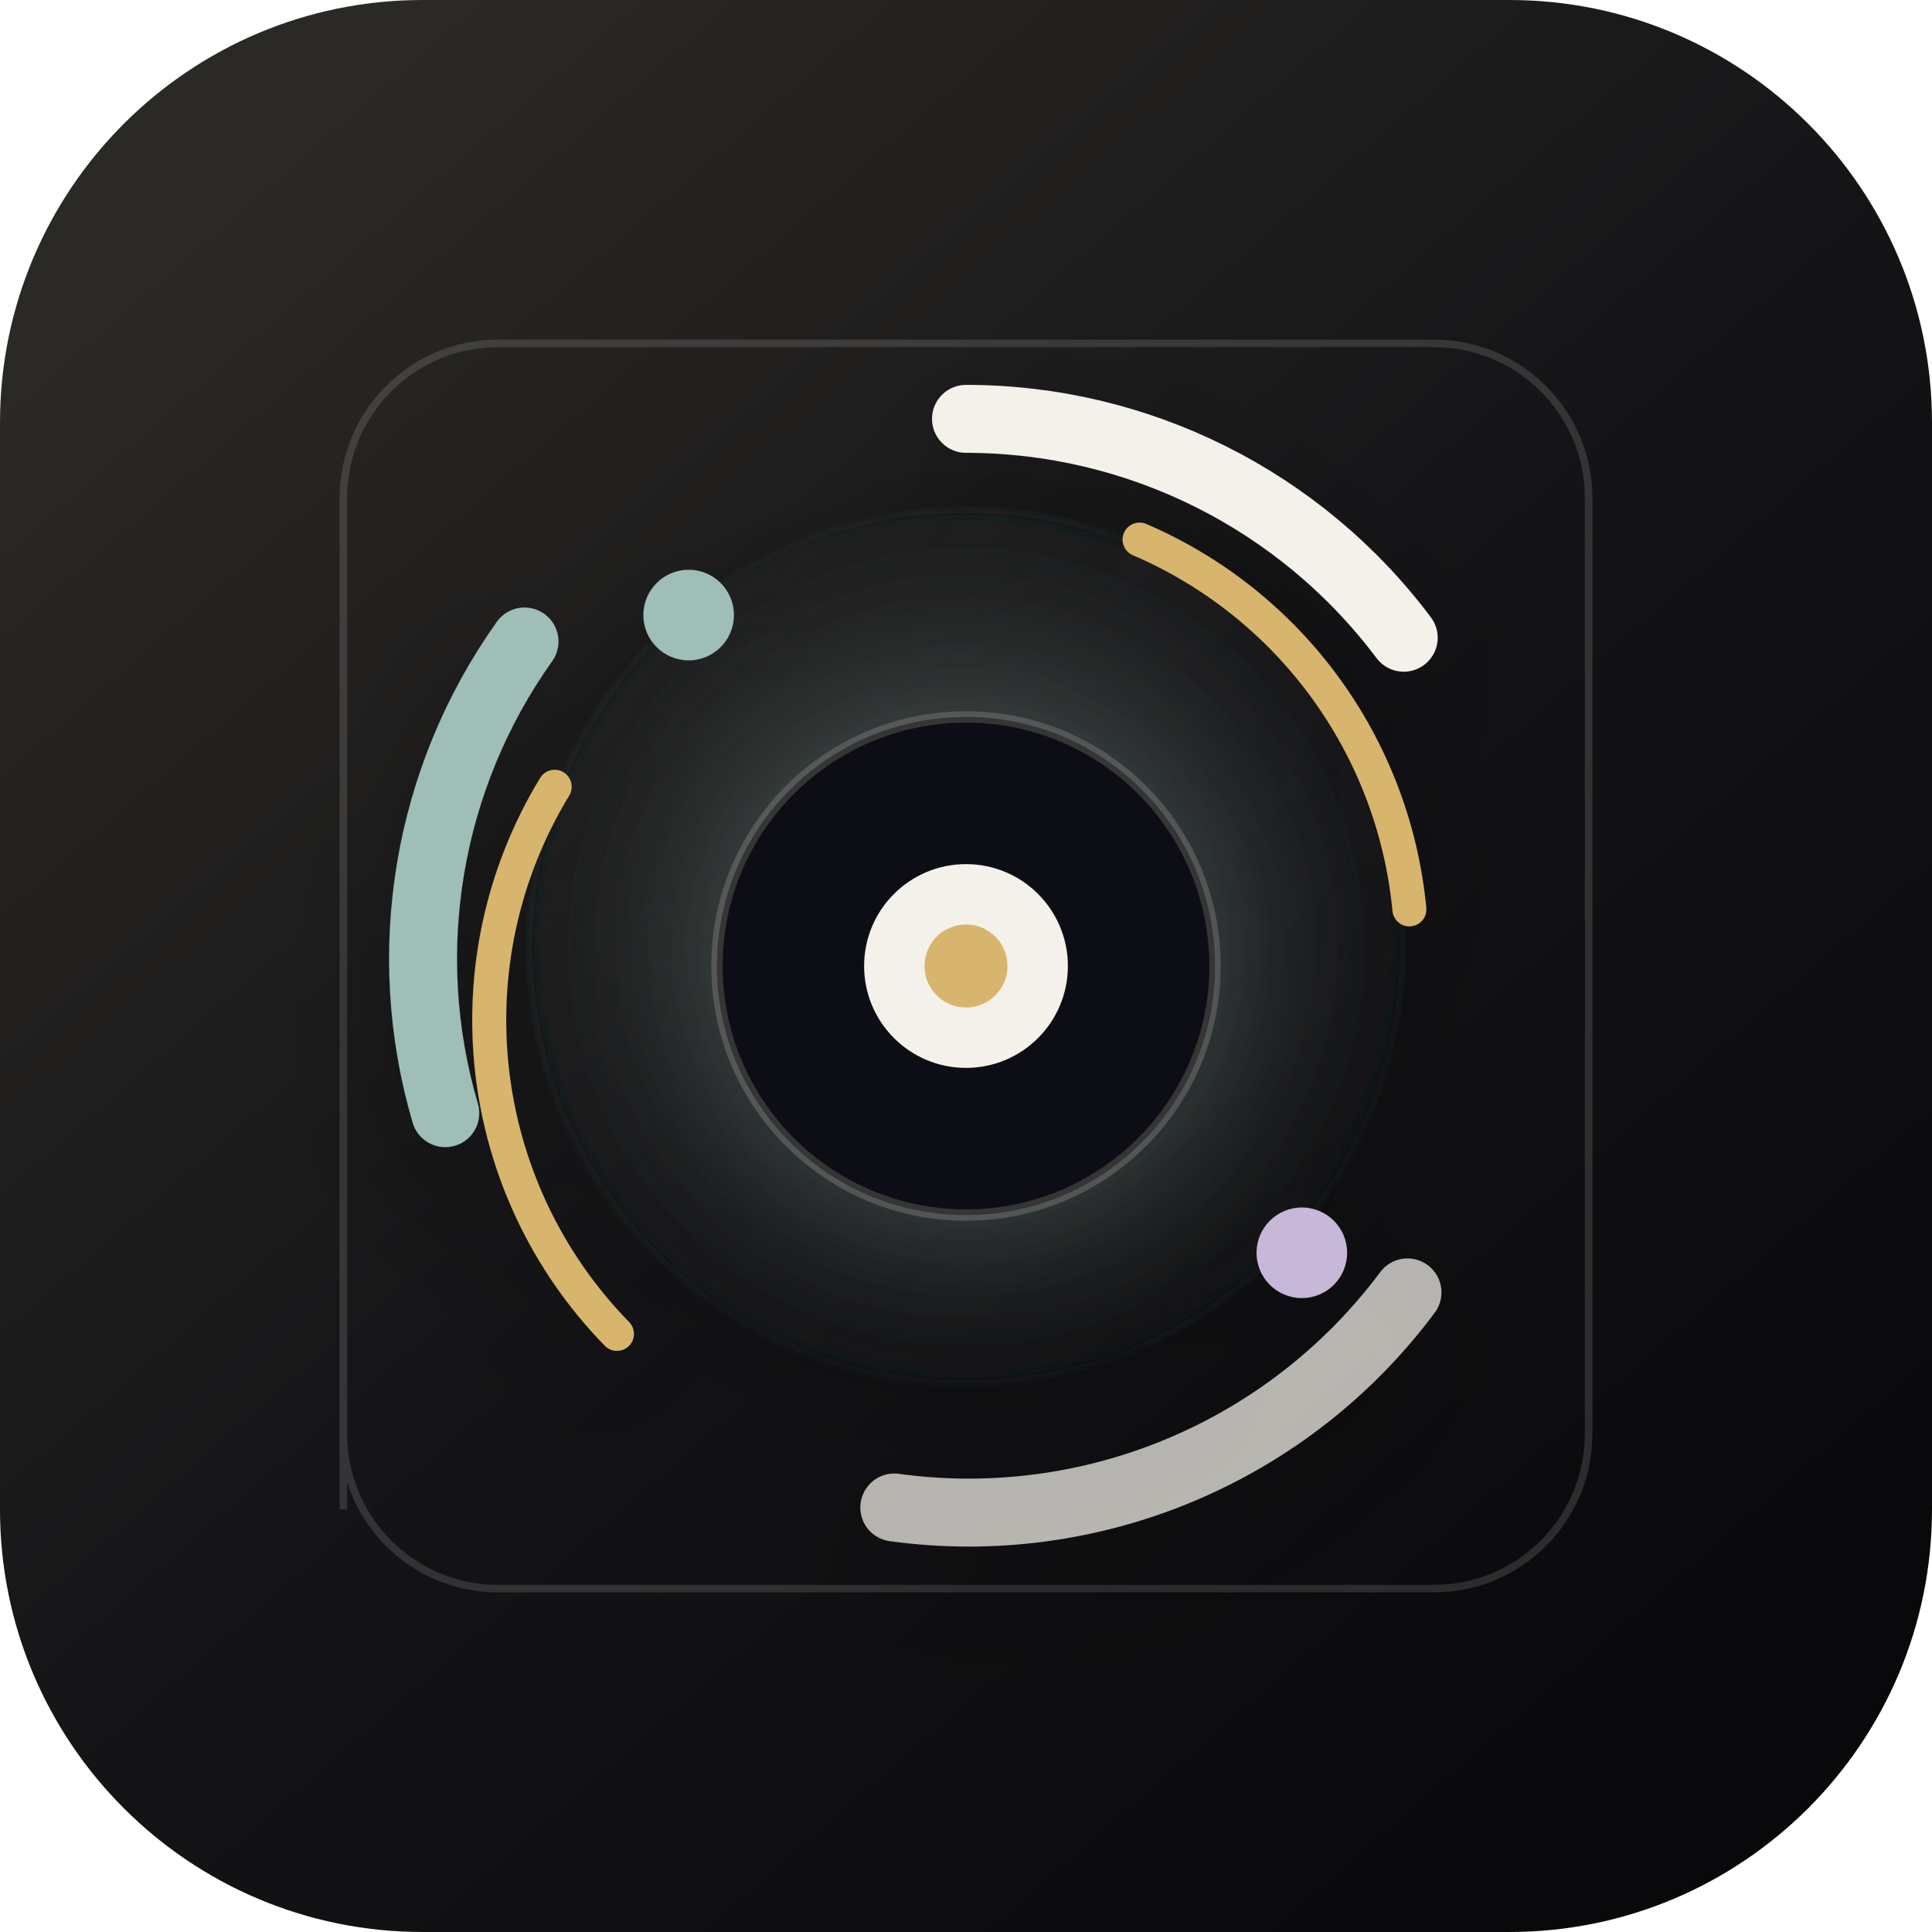
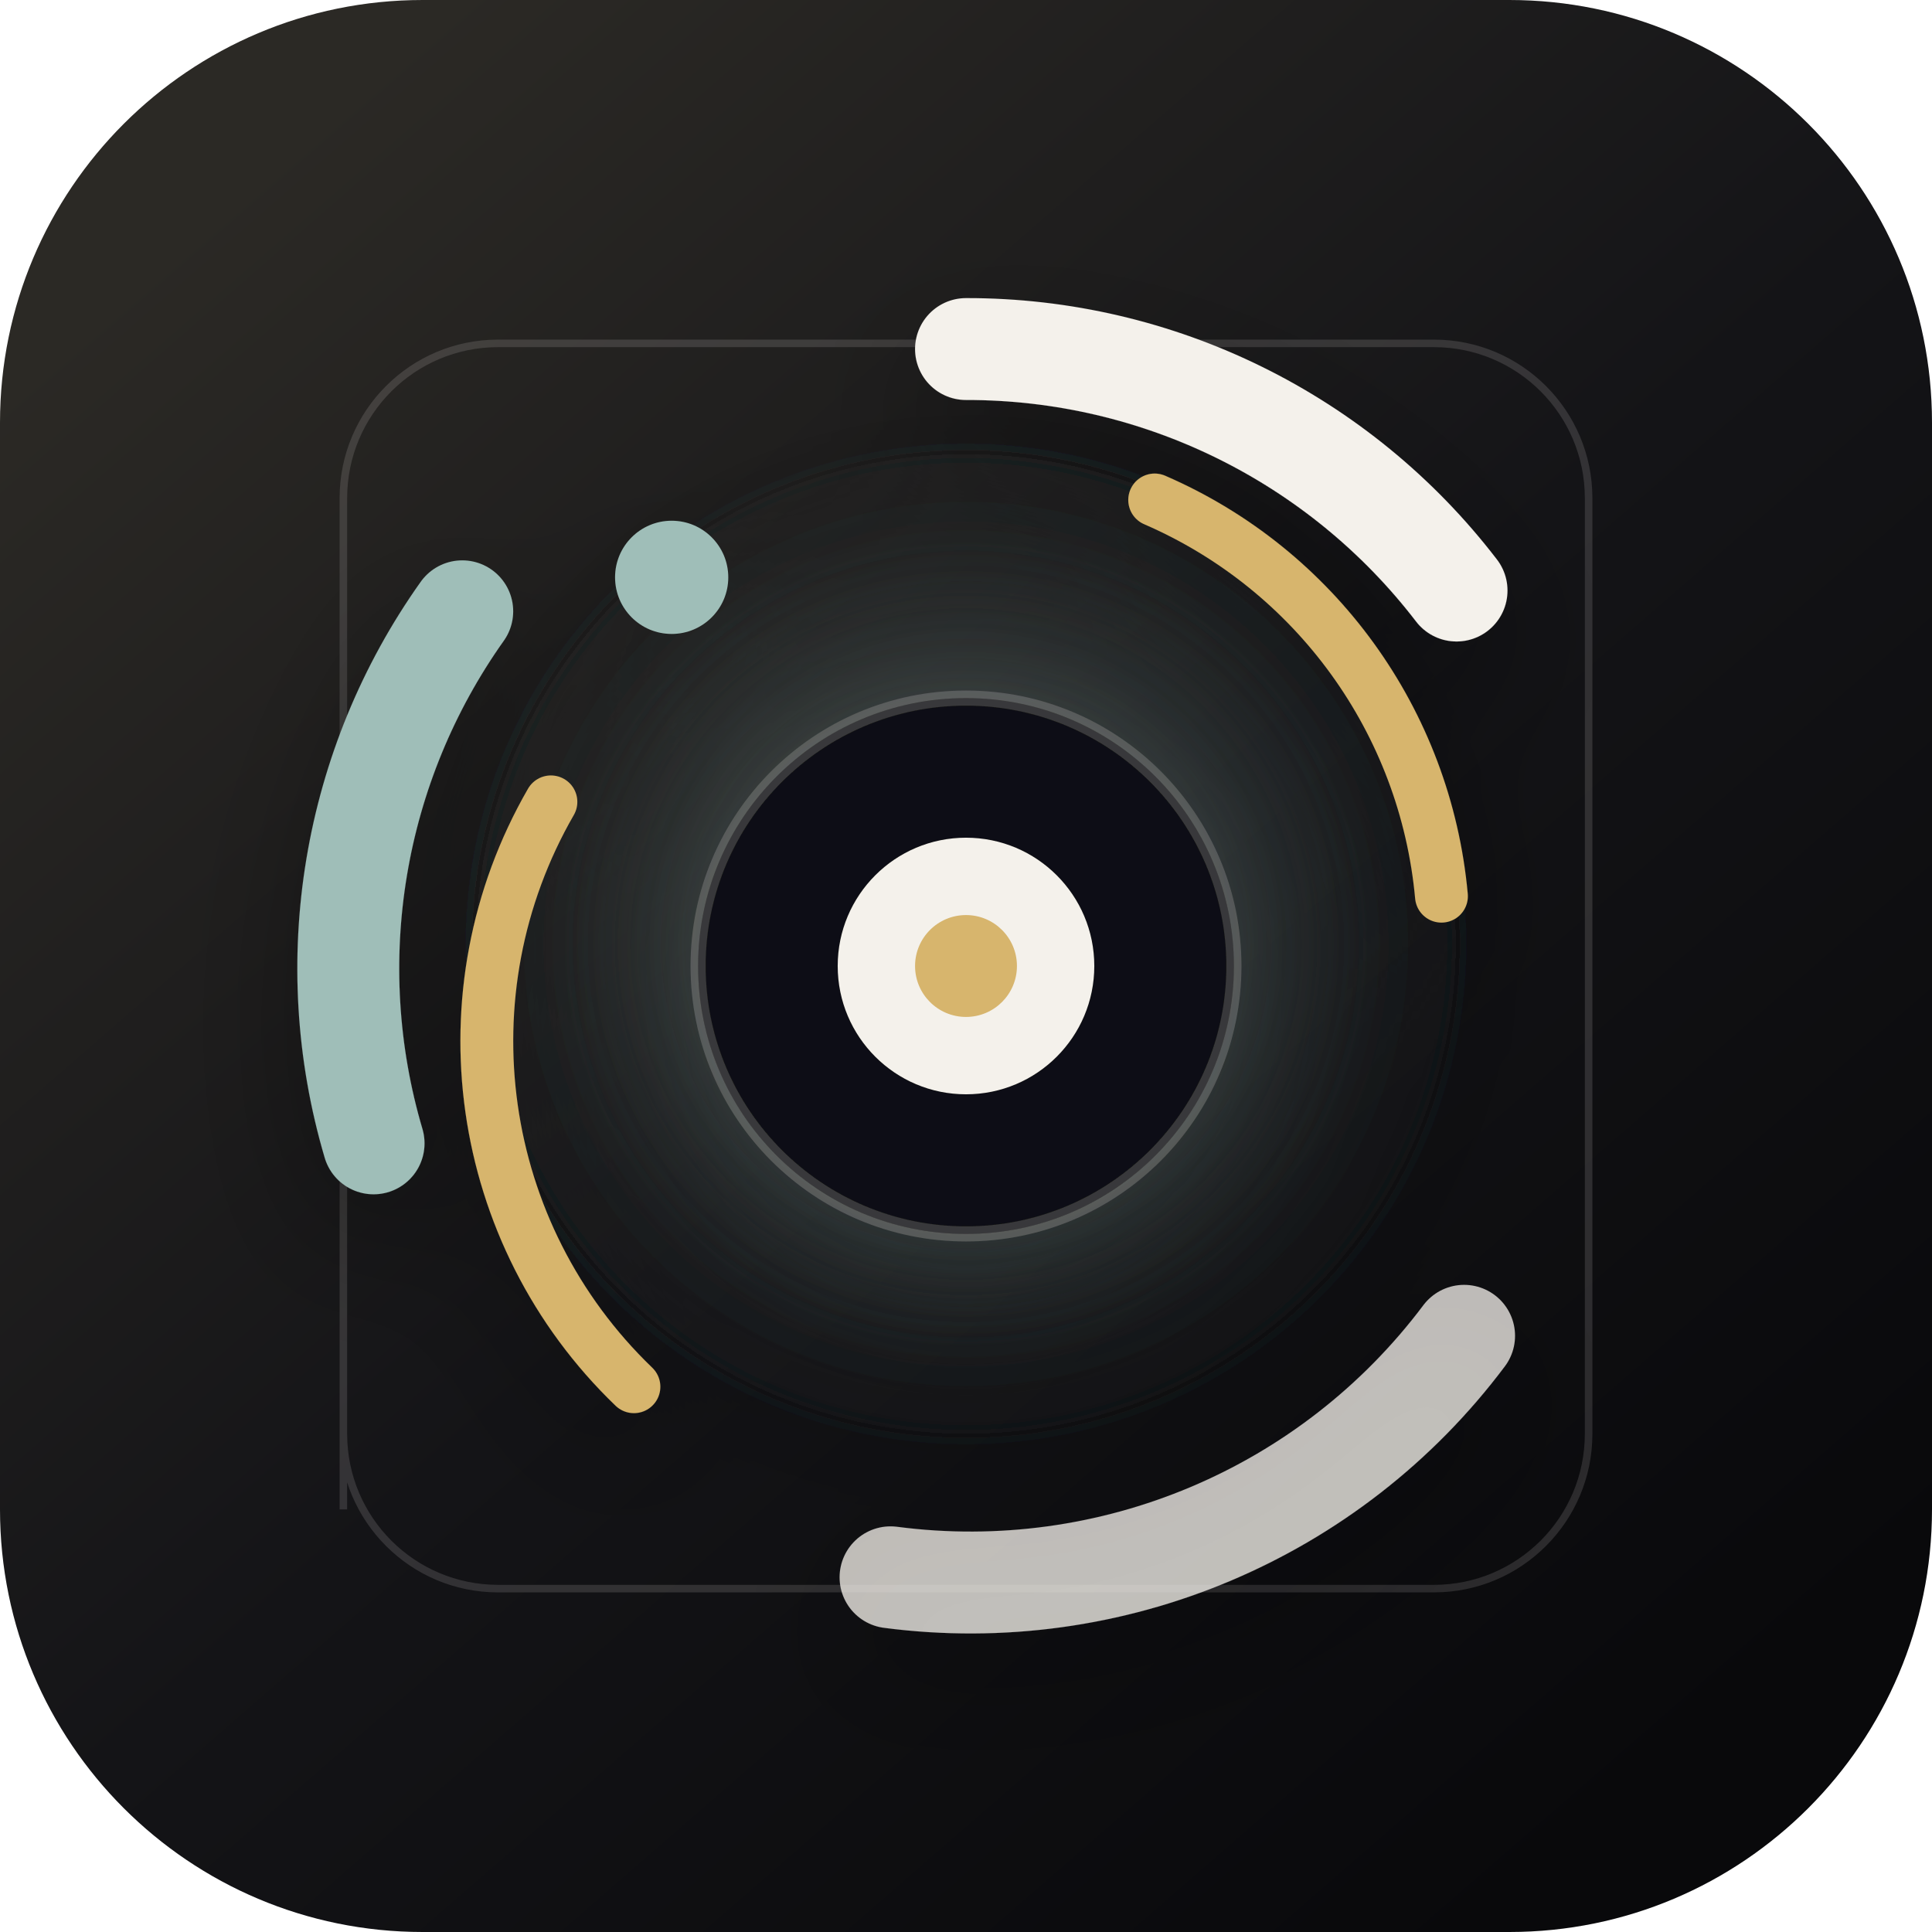
<svg xmlns="http://www.w3.org/2000/svg" viewBox="0 0 1024 1024" role="img" aria-label="CrewCmd mobile dark icon">
  <defs>
    <linearGradient id="shell" x1="140" y1="84" x2="884" y2="940" gradientUnits="userSpaceOnUse">
      <stop offset="0" stop-color="#2b2925" />
      <stop offset="0.52" stop-color="#141417" />
      <stop offset="1" stop-color="#09090b" />
    </linearGradient>
    <radialGradient id="coreGlow" cx="50%" cy="48%" r="52%">
      <stop offset="0" stop-color="#f4f1eb" stop-opacity="0.9" />
      <stop offset="0.28" stop-color="#9fbeb8" stop-opacity="0.42" />
      <stop offset="1" stop-color="#111113" stop-opacity="0" />
    </radialGradient>
-     <filter id="shadow" x="132" y="132" width="760" height="760" color-interpolation-filters="sRGB" filterUnits="userSpaceOnUse">
+     <filter id="shadow" x="96" y="96" width="832" height="832" color-interpolation-filters="sRGB" filterUnits="userSpaceOnUse">
      <feDropShadow dx="0" dy="30" stdDeviation="34" flood-color="#000000" flood-opacity="0.32" />
    </filter>
  </defs>
  <rect width="1024" height="1024" rx="224" fill="url(#shell)" />
  <path d="M182 800V264c0-45.3 36.7-82 82-82h496c45.3 0 82 36.7 82 82v496c0 45.3-36.7 82-82 82H264c-45.3 0-82-36.7-82-82Z" fill="none" stroke="#f4f1eb" stroke-opacity="0.14" stroke-width="4" />
  <g filter="url(#shadow)">
-     <circle cx="512" cy="512" r="260" fill="url(#coreGlow)" opacity="0.78" />
-     <circle cx="512" cy="512" r="132" fill="#101113" stroke="#f4f1eb" stroke-opacity="0.16" stroke-width="6" />
-     <path d="M512 222a290 290 0 0 1 232 116" fill="none" stroke="#f4f1eb" stroke-width="36" stroke-linecap="round" />
-     <path d="M746 685a290 290 0 0 1-272 114" fill="none" stroke="#f4f1eb" stroke-opacity="0.72" stroke-width="36" stroke-linecap="round" />
-     <path d="M278 340a290 290 0 0 0-42 250" fill="none" stroke="#9fbeb8" stroke-width="36" stroke-linecap="round" />
-     <path d="M327 707a238 238 0 0 1-33-290" fill="none" stroke="#d7b56d" stroke-width="18" stroke-linecap="round" />
-     <path d="M604 286a238 238 0 0 1 143 196" fill="none" stroke="#d7b56d" stroke-width="18" stroke-linecap="round" />
-     <circle cx="512" cy="512" r="54" fill="#f4f1eb" />
-     <circle cx="512" cy="512" r="22" fill="#d7b56d" />
-     <circle cx="365" cy="326" r="24" fill="#9fbeb8" />
-     <circle cx="690" cy="664" r="24" fill="#c7b7d8" />
+     <circle cx="512" cy="512" r="292" fill="url(#coreGlow)" opacity="0.72" />
+     <circle cx="512" cy="512" r="142" fill="#101113" stroke="#f4f1eb" stroke-opacity="0.18" stroke-width="8" />
+     <path d="M512 185a327 327 0 0 1 260 128" fill="none" stroke="#f4f1eb" stroke-width="54" stroke-linecap="round" />
+     <path d="M776 708a327 327 0 0 1-304 128" fill="none" stroke="#f4f1eb" stroke-opacity="0.76" stroke-width="54" stroke-linecap="round" />
+     <path d="M245 324a327 327 0 0 0-47 282" fill="none" stroke="#9fbeb8" stroke-width="54" stroke-linecap="round" />
+     <path d="M336 735a254 254 0 0 1-44-310" fill="none" stroke="#d7b56d" stroke-width="28" stroke-linecap="round" />
+     <path d="M612 265a254 254 0 0 1 152 210" fill="none" stroke="#d7b56d" stroke-width="28" stroke-linecap="round" />
+     <circle cx="512" cy="512" r="68" fill="#f4f1eb" />
+     <circle cx="512" cy="512" r="27" fill="#d7b56d" />
+     <circle cx="356" cy="306" r="30" fill="#9fbeb8" />
  </g>
</svg>
